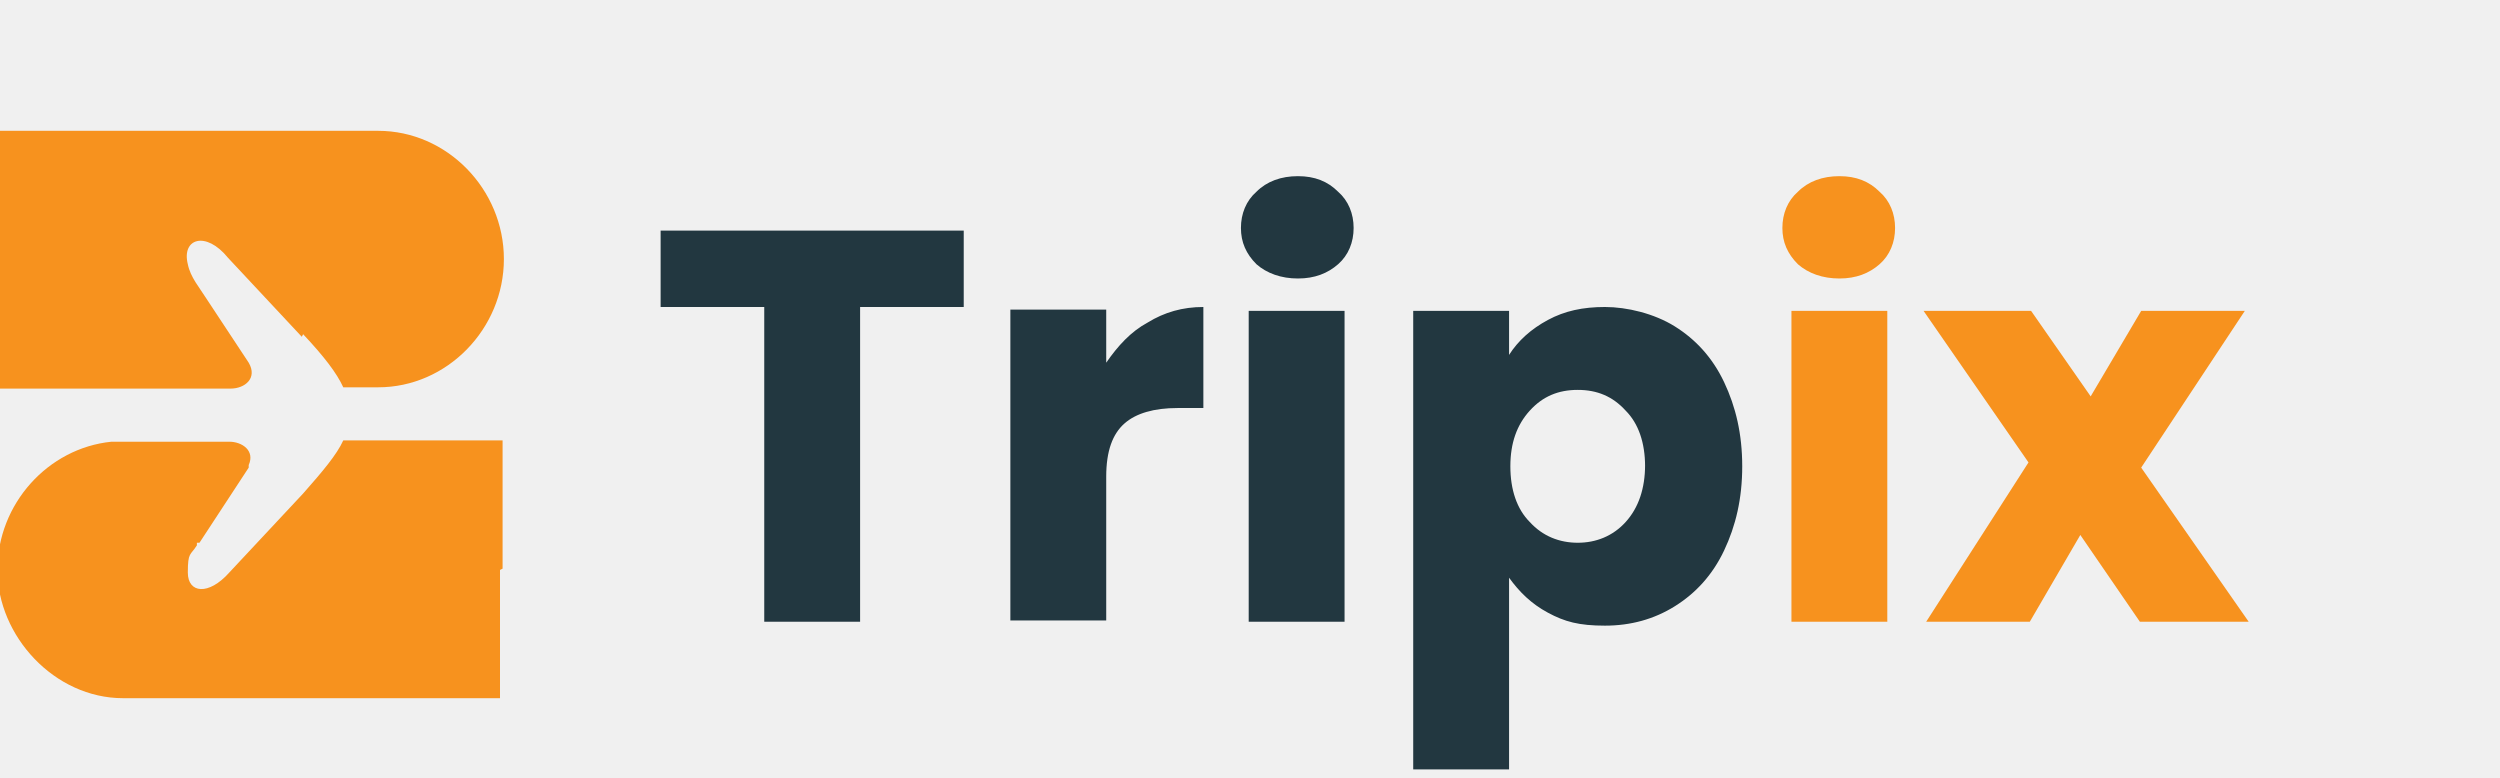
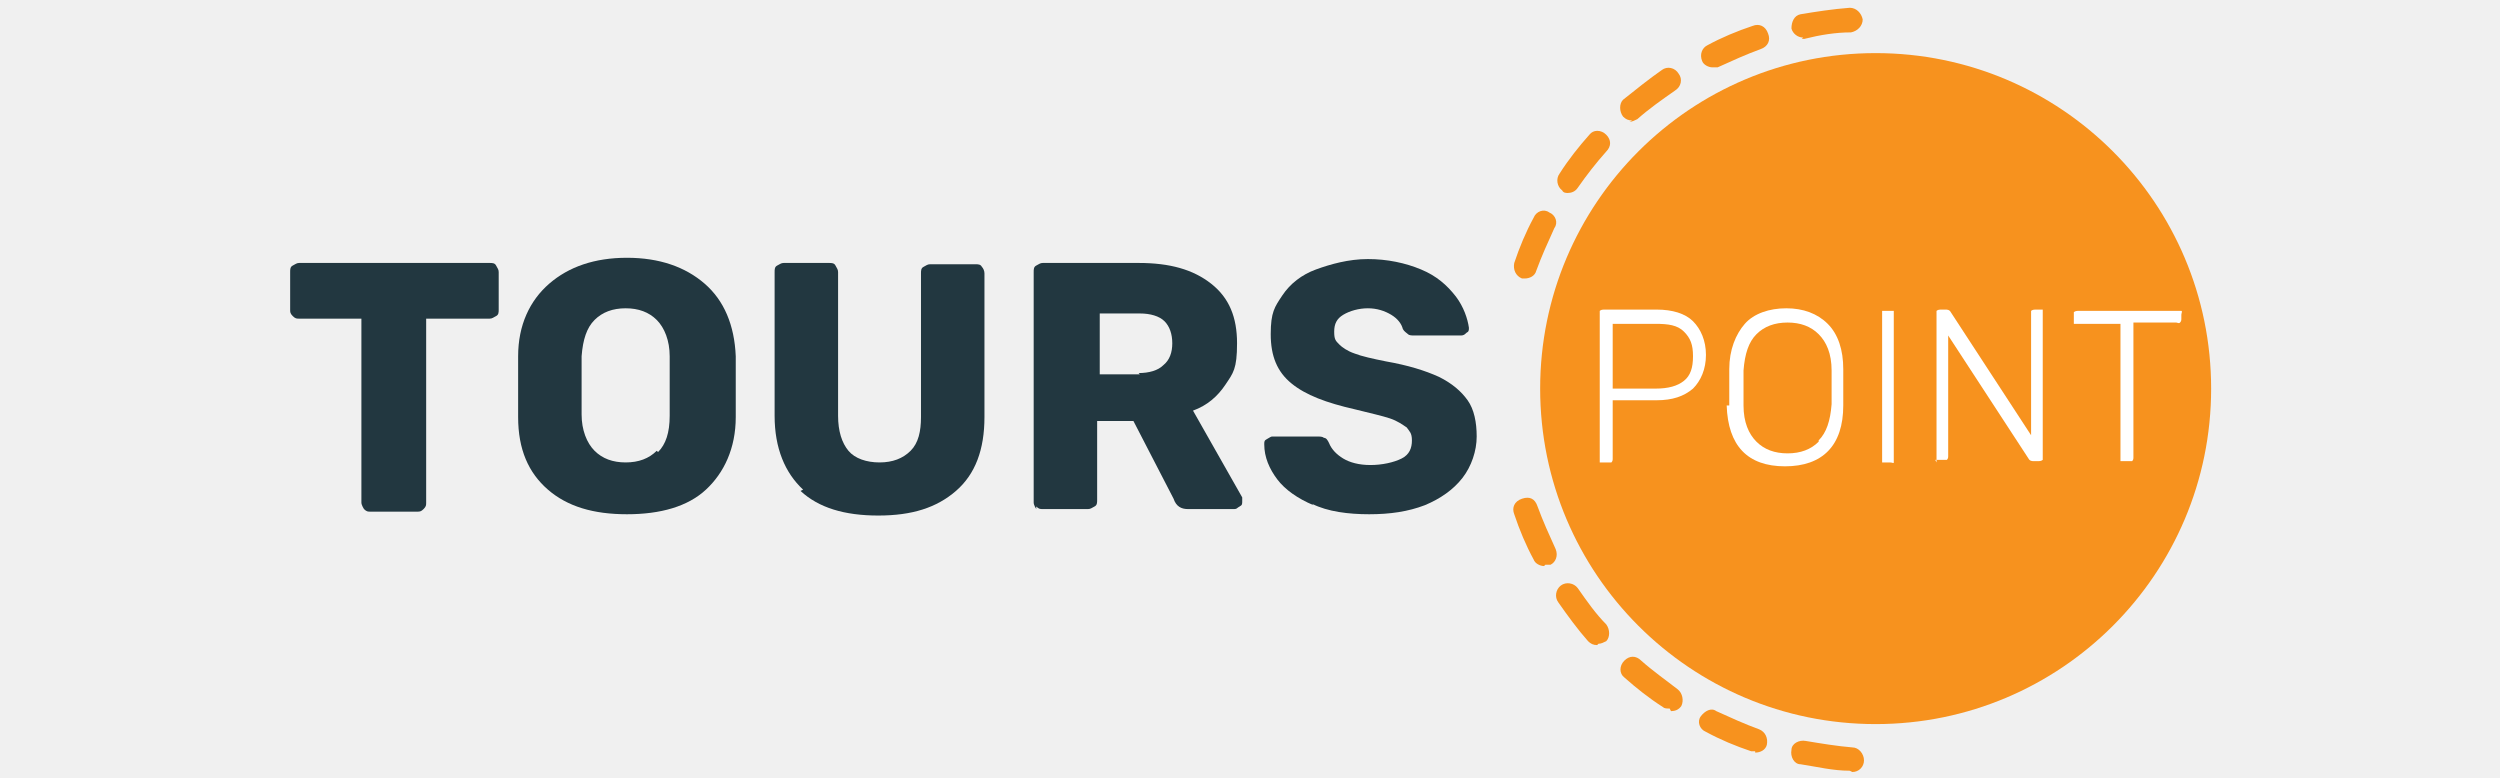
<svg xmlns="http://www.w3.org/2000/svg" id="Layer_1" version="1.1" viewBox="0 0 193 60">
  <defs>
    <style>
      .st0 {
        fill: #f7921e;
      }

      .st1 {
+         fill: #fff;
+       }
+ 
+       .st2 {
        fill: #223740;
      }
    </style>
  </defs>
-   <path class="st0" d="M38.8,43.9v-9.9h-12.3c-.5,1.1-1.6,2.4-3.1,4.1l-5.7,6.1c-1.6,1.8-3.2,1.6-3.2,0s.2-1.3.7-2.1v-.2c.1,0,.2,0,.2,0l3.8-5.8c0,0,0-.1,0-.2.5-1.1-.5-1.8-1.5-1.8h-9.1c-4.9.5-8.8,4.8-8.8,9.9s4.4,9.9,9.7,9.9h29.1v-9.9ZM23.4,25.8c1.6,1.7,2.6,3,3.1,4.1h2.7c5.3,0,9.7-4.5,9.7-9.9s-4.4-9.9-9.7-9.9H0v19.9h17.8c1.1,0,2.1-.8,1.4-2l-3.3-5c-.5-.8-1.2-1.6-1.4-2.6-.5-2,1.4-2.6,3.1-.5l5.7,6.1Z" />
-   <path class="st1" d="M74.4,17.8v5.9h-8v24.3h-7.4v-24.3h-8v-5.9h23.3ZM85.4,28c.9-1.3,1.9-2.4,3.2-3.1,1.3-.8,2.7-1.2,4.3-1.2v7.8h-2c-1.8,0-3.2.4-4.1,1.2-.9.8-1.4,2.1-1.4,4.1v11.1h-7.4v-24h7.4v4ZM100.2,21.5c-1.3,0-2.4-.4-3.2-1.1-.8-.8-1.2-1.7-1.2-2.8s.4-2.1,1.2-2.8c.8-.8,1.9-1.2,3.2-1.2s2.3.4,3.1,1.2c.8.7,1.2,1.7,1.2,2.8s-.4,2.1-1.2,2.8c-.8.7-1.8,1.1-3.1,1.1ZM103.8,24v24h-7.4v-24h7.4ZM116.5,27.4c.7-1.1,1.7-2,3-2.7,1.3-.7,2.7-1,4.4-1s3.8.5,5.4,1.5c1.6,1,2.9,2.4,3.8,4.3.9,1.9,1.4,4,1.4,6.5s-.5,4.6-1.4,6.5c-.9,1.9-2.2,3.3-3.8,4.3-1.6,1-3.4,1.5-5.4,1.5s-3.1-.3-4.4-1c-1.3-.7-2.2-1.6-3-2.7v14.8h-7.4V24h7.4v3.4ZM127,36c0-1.8-.5-3.3-1.5-4.3-1-1.1-2.2-1.6-3.7-1.6s-2.7.5-3.7,1.6c-1,1.1-1.5,2.5-1.5,4.3s.5,3.3,1.5,4.3c1,1.1,2.3,1.6,3.7,1.6s2.7-.5,3.7-1.6c1-1.1,1.5-2.6,1.5-4.4Z" />
-   <path class="st0" d="M142,21.5c-1.3,0-2.4-.4-3.2-1.1-.8-.8-1.2-1.7-1.2-2.8s.4-2.1,1.2-2.8c.8-.8,1.9-1.2,3.2-1.2s2.3.4,3.1,1.2c.8.7,1.2,1.7,1.2,2.8s-.4,2.1-1.2,2.8c-.8.7-1.8,1.1-3.1,1.1ZM145.7,24v24h-7.4v-24h7.4ZM165.2,48l-4.6-6.7-3.9,6.7h-8l7.9-12.3-8.1-11.7h8.3l4.6,6.6,3.9-6.6h8l-8,12.1,8.3,11.9h-8.3Z" />
+   <circle class="st0" cx="144.8" cy="30" r="25.9" />
+   <path class="st0" d="M117.8,21.5c0,0-.2,0-.3,0-.5-.2-.7-.7-.6-1.2.4-1.2.9-2.4,1.5-3.5.2-.5.8-.7,1.2-.4.5.2.7.8.4,1.2-.5,1.1-1,2.2-1.4,3.3-.1.4-.5.6-.9.6ZM121.1,14.9c-.2,0-.4,0-.5-.2-.4-.3-.5-.9-.2-1.3.7-1.1,1.5-2.1,2.3-3,.3-.4.9-.4,1.3,0s.4.9,0,1.3c-.8.9-1.5,1.8-2.2,2.8-.2.3-.5.4-.8.4h0ZM126,9.3c-.3,0-.5-.1-.7-.3-.3-.4-.3-1,0-1.3,1-.8,2-1.6,3-2.3.4-.3,1-.2,1.3.3.3.4.2,1-.3,1.3-1,.7-2,1.4-2.9,2.2-.2.1-.4.2-.6.2h0ZM132.2,5.2c-.3,0-.7-.2-.8-.5-.2-.5,0-1,.4-1.2,1.1-.6,2.3-1.1,3.5-1.5.5-.2,1,0,1.2.6.2.5,0,1-.6,1.2-1.1.4-2.2.9-3.3,1.4-.1,0-.3,0-.4,0h0ZM139.2,2.9c-.4,0-.8-.3-.9-.7,0-.5.2-1,.7-1.1,1.2-.2,2.5-.4,3.8-.5.5,0,.9.4,1,.9,0,.5-.4.9-.9,1-1.2,0-2.4.2-3.6.5h-.2,0Z" />
+   <g>
+     <path class="st2" d="M28.1,39.3s-.2-.3-.2-.5v-14.2h-4.8c-.2,0-.3,0-.5-.2-.2-.2-.2-.3-.2-.5v-2.9c0-.2,0-.4.2-.5.2-.1.3-.2.5-.2h14.7c.2,0,.4,0,.5.2s.2.3.2.5v2.9c0,.2,0,.4-.2.5s-.3.2-.5.2h-4.9v14.2c0,.2,0,.3-.2.5s-.3.2-.5.2h-3.6c-.2,0-.3,0-.5-.2h0Z" />
+     <path class="st2" d="M42.3,37.8c-1.5-1.3-2.3-3.1-2.3-5.6v-4.7c0-2.4.9-4.3,2.4-5.6s3.5-2,6-2,4.5.7,6,2c1.5,1.3,2.3,3.2,2.4,5.6,0,1.1,0,1.8,0,2.4s0,1.3,0,2.3c0,2.4-.9,4.3-2.3,5.6s-3.5,1.9-6.1,1.9-4.6-.6-6.1-1.9h0ZM50.8,34.9c.6-.6.9-1.5.9-2.8,0-1.1,0-1.8,0-2.3s0-1.2,0-2.3c0-1.2-.4-2.2-1-2.8s-1.4-.9-2.4-.9-1.8.3-2.4.9-.9,1.5-1,2.8v4.5c0,1.2.4,2.2,1,2.8.6.6,1.4.9,2.4.9s1.8-.3,2.4-.9Z" />
+     <path class="st2" d="M62,37.8c-1.4-1.3-2.2-3.2-2.2-5.7v-11.1c0-.2,0-.4.2-.5s.3-.2.5-.2h3.5c.2,0,.4,0,.5.2s.2.3.2.5v11.1c0,1.2.3,2.1.8,2.7.5.6,1.4.9,2.4.9s1.8-.3,2.4-.9c.6-.6.8-1.5.8-2.6v-11.1c0-.2,0-.4.2-.5s.3-.2.5-.2h3.5c.2,0,.4,0,.5.2.1.1.2.3.2.5v11.1c0,2.5-.7,4.4-2.2,5.7s-3.4,1.9-6,1.9-4.6-.6-6-1.9h0Z" />
+     <path class="st2" d="M80,39.3s-.2-.3-.2-.5v-17.8c0-.2,0-.4.2-.5s.3-.2.5-.2h7.4c2.4,0,4.2.5,5.6,1.6s2,2.6,2,4.6-.3,2.3-.9,3.2c-.6.9-1.4,1.6-2.5,2l3.8,6.7s0,.2,0,.3c0,.2,0,.3-.2.4s-.2.2-.4.2h-3.6c-.5,0-.9-.2-1.1-.8l-3.1-6h-2.8v6.1c0,.2,0,.4-.2.5s-.3.2-.5.2h-3.5c-.2,0-.3,0-.5-.2h0ZM87.9,28.8c.8,0,1.5-.2,1.9-.6.5-.4.7-1,.7-1.7s-.2-1.3-.6-1.7-1.1-.6-1.9-.6h-3.1v4.7h3.1,0Z" />
+     <path class="st2" d="M101.4,39c-1.2-.5-2.2-1.2-2.8-2s-1-1.7-1-2.7c0-.2,0-.3.2-.4s.3-.2.4-.2h3.5c.2,0,.4,0,.5.1.2,0,.3.2.4.4.2.5.6.9,1.1,1.2s1.2.5,2.1.5,1.8-.2,2.4-.5.8-.8.8-1.4-.2-.7-.4-1c-.3-.2-.7-.5-1.3-.7s-1.5-.4-2.7-.7c-2.2-.5-3.8-1.1-4.9-2-1.1-.9-1.6-2.1-1.6-3.8s.3-2.1.9-3,1.5-1.6,2.6-2,2.5-.8,4-.8,2.9.3,4.1.8c1.2.5,2,1.2,2.7,2.1.6.8.9,1.7,1,2.4,0,.2,0,.3-.2.4-.1.1-.2.2-.4.2h-3.6c-.2,0-.4,0-.5-.1s-.3-.2-.4-.4c-.1-.4-.4-.8-.9-1.1-.5-.3-1.1-.5-1.8-.5s-1.4.2-1.9.5c-.5.3-.7.7-.7,1.3s.1.7.4,1c.2.2.6.5,1.2.7.5.2,1.4.4,2.4.6,1.7.3,3,.7,4.1,1.2,1,.5,1.7,1.1,2.2,1.8s.7,1.7.7,2.8-.4,2.3-1.1,3.2-1.7,1.6-2.9,2.1c-1.3.5-2.7.7-4.3.7s-3.2-.2-4.4-.8h0Z" />
+     <path class="st1" d="M123.5,35.7s0-.1,0-.3v-11.1c0-.1,0-.2,0-.3,0,0,.1-.1.3-.1h4.1c1.2,0,2.2.3,2.8.9s1,1.5,1,2.6-.4,2-1,2.6c-.7.6-1.6.9-2.8.9h-3.4v4.5c0,.1,0,.2-.1.3,0,0-.2,0-.3,0h-.3c-.1,0-.2,0-.3,0h0ZM127.8,30c1,0,1.7-.2,2.2-.6.5-.4.7-1,.7-1.9s-.2-1.4-.7-1.9-1.2-.6-2.2-.6h-3.3v5h3.3Z" />
+     <path class="st1" d="M133.5,31.3v-2.8c0-1.5.5-2.7,1.2-3.5s1.9-1.2,3.2-1.2,2.4.4,3.2,1.2c.8.8,1.2,2,1.2,3.5,0,.7,0,1.2,0,1.4s0,.7,0,1.4c0,3.1-1.6,4.7-4.5,4.7s-4.4-1.6-4.5-4.7ZM140.4,34c.6-.6.9-1.5,1-2.8,0-.7,0-1.1,0-1.3s0-.7,0-1.3c0-1.3-.4-2.2-1-2.8-.6-.6-1.4-.9-2.4-.9s-1.8.3-2.4.9c-.6.6-.9,1.5-1,2.8v2.7c0,1.3.4,2.2,1,2.8s1.4.9,2.4.9,1.8-.3,2.4-.9h0Z" />
+     <path class="st1" d="M145.3,35.7s0-.1,0-.3v-11.1c0-.1,0-.2,0-.3,0,0,.1,0,.3,0h.3c.1,0,.2,0,.3,0,0,0,0,.1,0,.3v11.1c0,.1,0,.2,0,.3s-.1,0-.3,0h-.3c-.1,0-.2,0-.3,0Z" />
+     <path class="st1" d="M149.5,35.7s0-.1,0-.3v-11.1c0-.1,0-.2,0-.3,0,0,.1-.1.3-.1h.4c.1,0,.3,0,.4.2l6.2,9.5v-9.3c0-.1,0-.2,0-.3,0,0,.1-.1.3-.1h.3c.1,0,.2,0,.3,0,0,0,0,.2,0,.3v11c0,.1,0,.2,0,.3,0,0-.1.1-.3.1h-.4c-.1,0-.3,0-.4-.2l-6.2-9.5v9.3c0,.1,0,.2-.1.3,0,0-.2,0-.3,0h-.3c-.1,0-.2,0-.3,0h0Z" />
+     <path class="st1" d="M163.7,35.7s0-.1,0-.3v-10.4h-3.3c-.1,0-.2,0-.3,0,0,0,0-.1,0-.3v-.3c0-.1,0-.2,0-.3,0,0,.1-.1.3-.1h7.7c.1,0,.2,0,.3,0s0,.2,0,.3v.3c0,.1,0,.2-.1.3s-.2,0-.3,0h-3.3v10.4c0,.1,0,.2-.1.3,0,0-.2,0-.3,0h-.3c-.1,0-.2,0-.3,0h0Z" />
+   </g>
+   <path class="st0" d="M142.8,59.5h0c-1.3,0-2.5-.3-3.8-.5-.5,0-.8-.6-.7-1.1,0-.5.6-.8,1.1-.7,1.2.2,2.4.4,3.6.5.5,0,.9.5.9,1,0,.5-.4.9-.9.9h0ZM135.5,58c0,0-.2,0-.3,0-1.2-.4-2.4-.9-3.5-1.5-.5-.2-.7-.8-.4-1.2s.8-.7,1.2-.4c1.1.5,2.2,1,3.3,1.4.5.2.7.7.6,1.2-.1.4-.5.6-.9.6h0ZM128.9,54.7c-.2,0-.4,0-.5-.1-1.1-.7-2.1-1.5-3-2.3-.4-.3-.4-.9,0-1.3s.9-.4,1.3,0c.9.8,1.9,1.5,2.8,2.2.4.3.5.9.3,1.3-.2.3-.5.4-.8.4h0ZM123.3,49.8c-.3,0-.5-.1-.7-.3-.8-.9-1.6-2-2.3-3-.3-.4-.2-1,.2-1.3.4-.3,1-.2,1.3.2.7,1,1.4,2,2.2,2.8.3.4.3,1,0,1.3-.2.1-.4.2-.6.2h0ZM119.2,43.7c-.3,0-.7-.2-.8-.5-.6-1.1-1.1-2.3-1.5-3.5-.2-.5,0-1,.6-1.2s1,0,1.2.6c.4,1.1.9,2.2,1.4,3.3.2.5,0,1-.4,1.2-.1,0-.3,0-.4,0h0Z" />
</svg>
